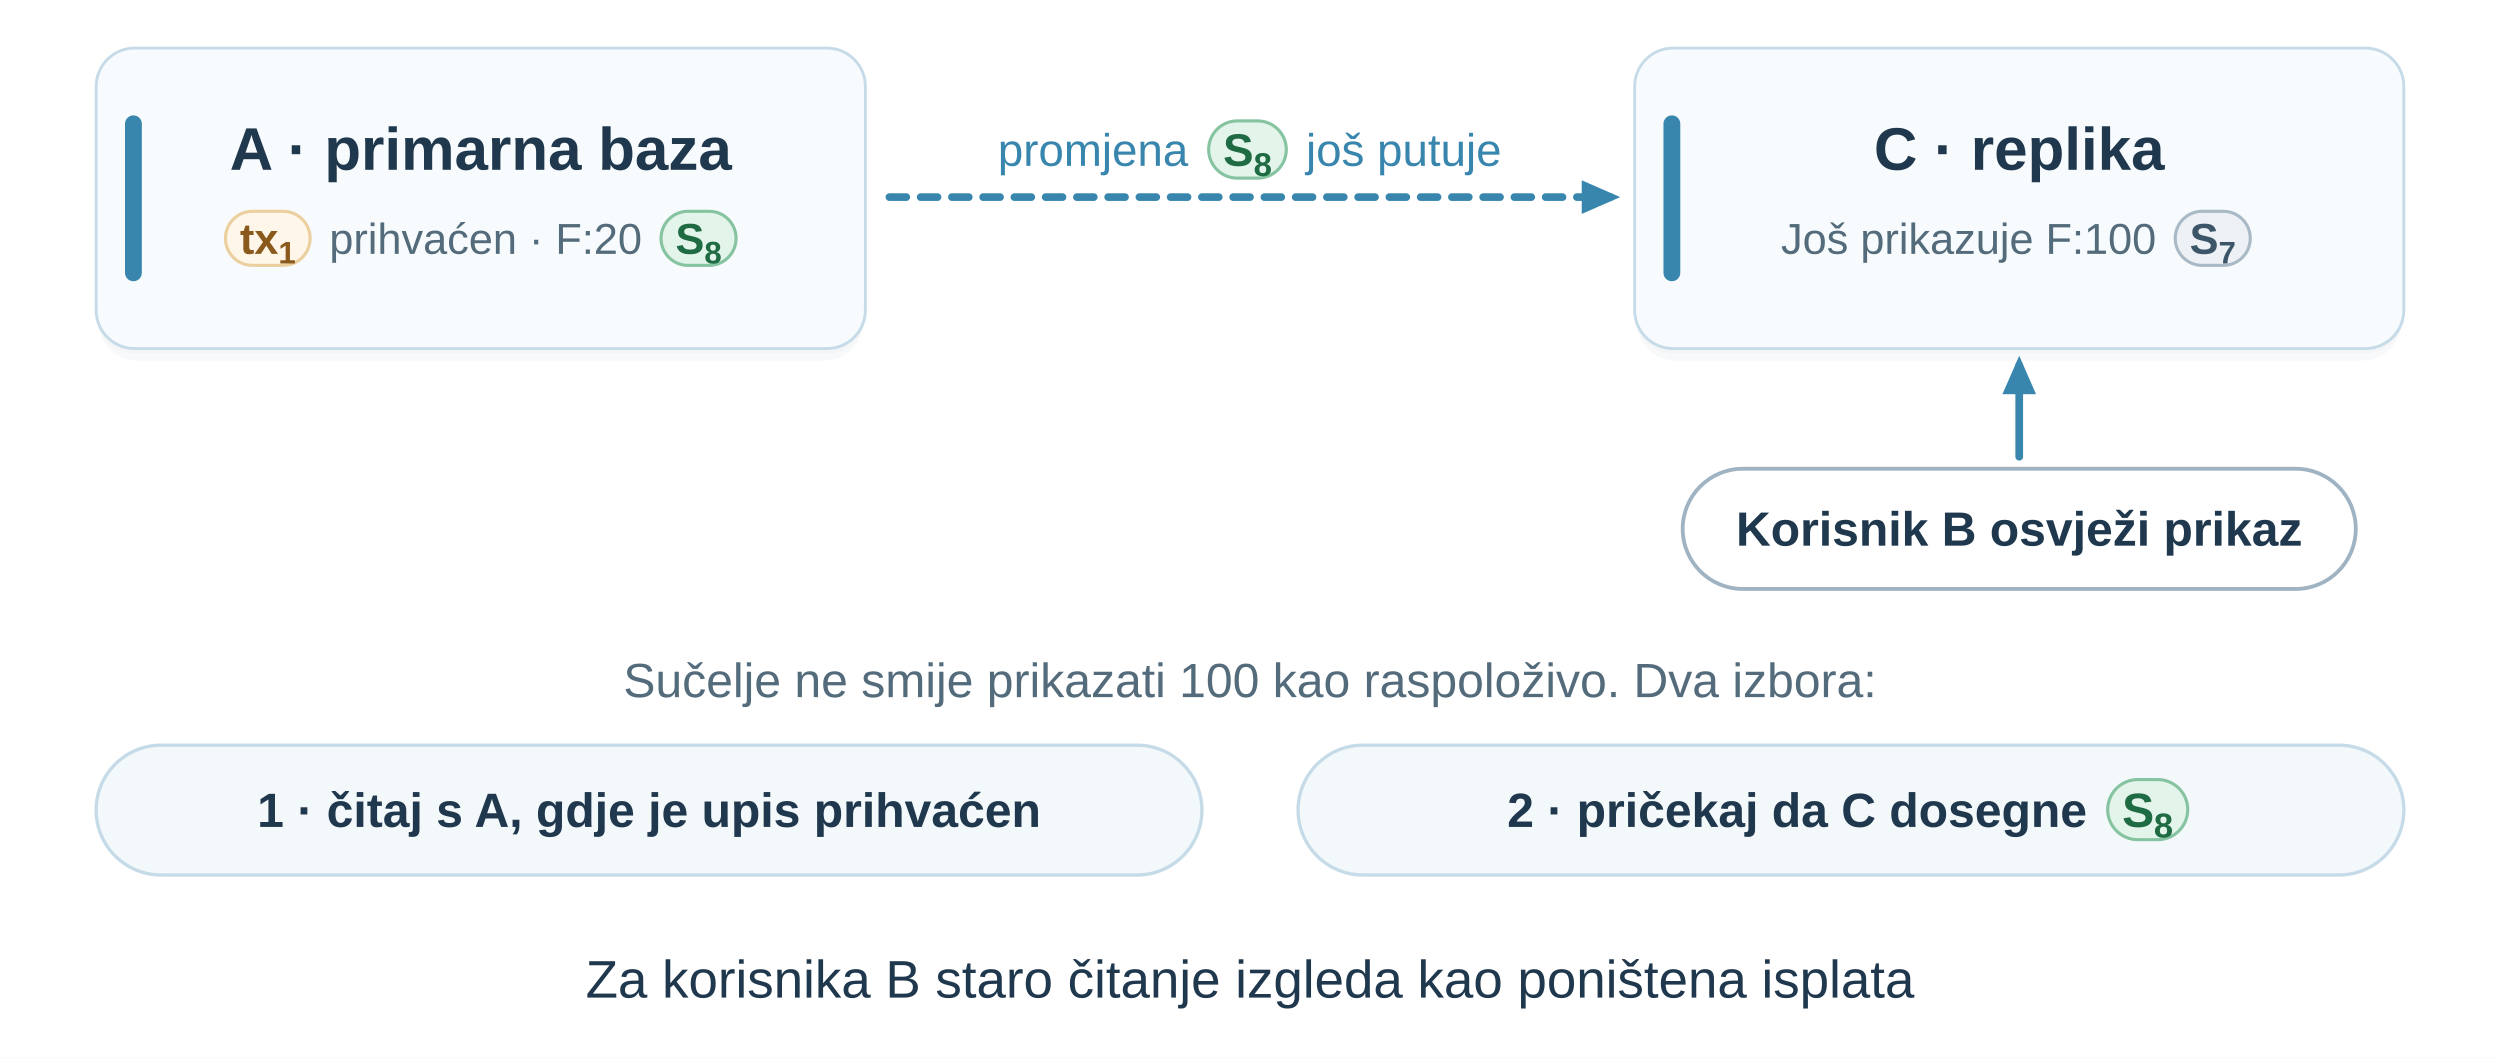
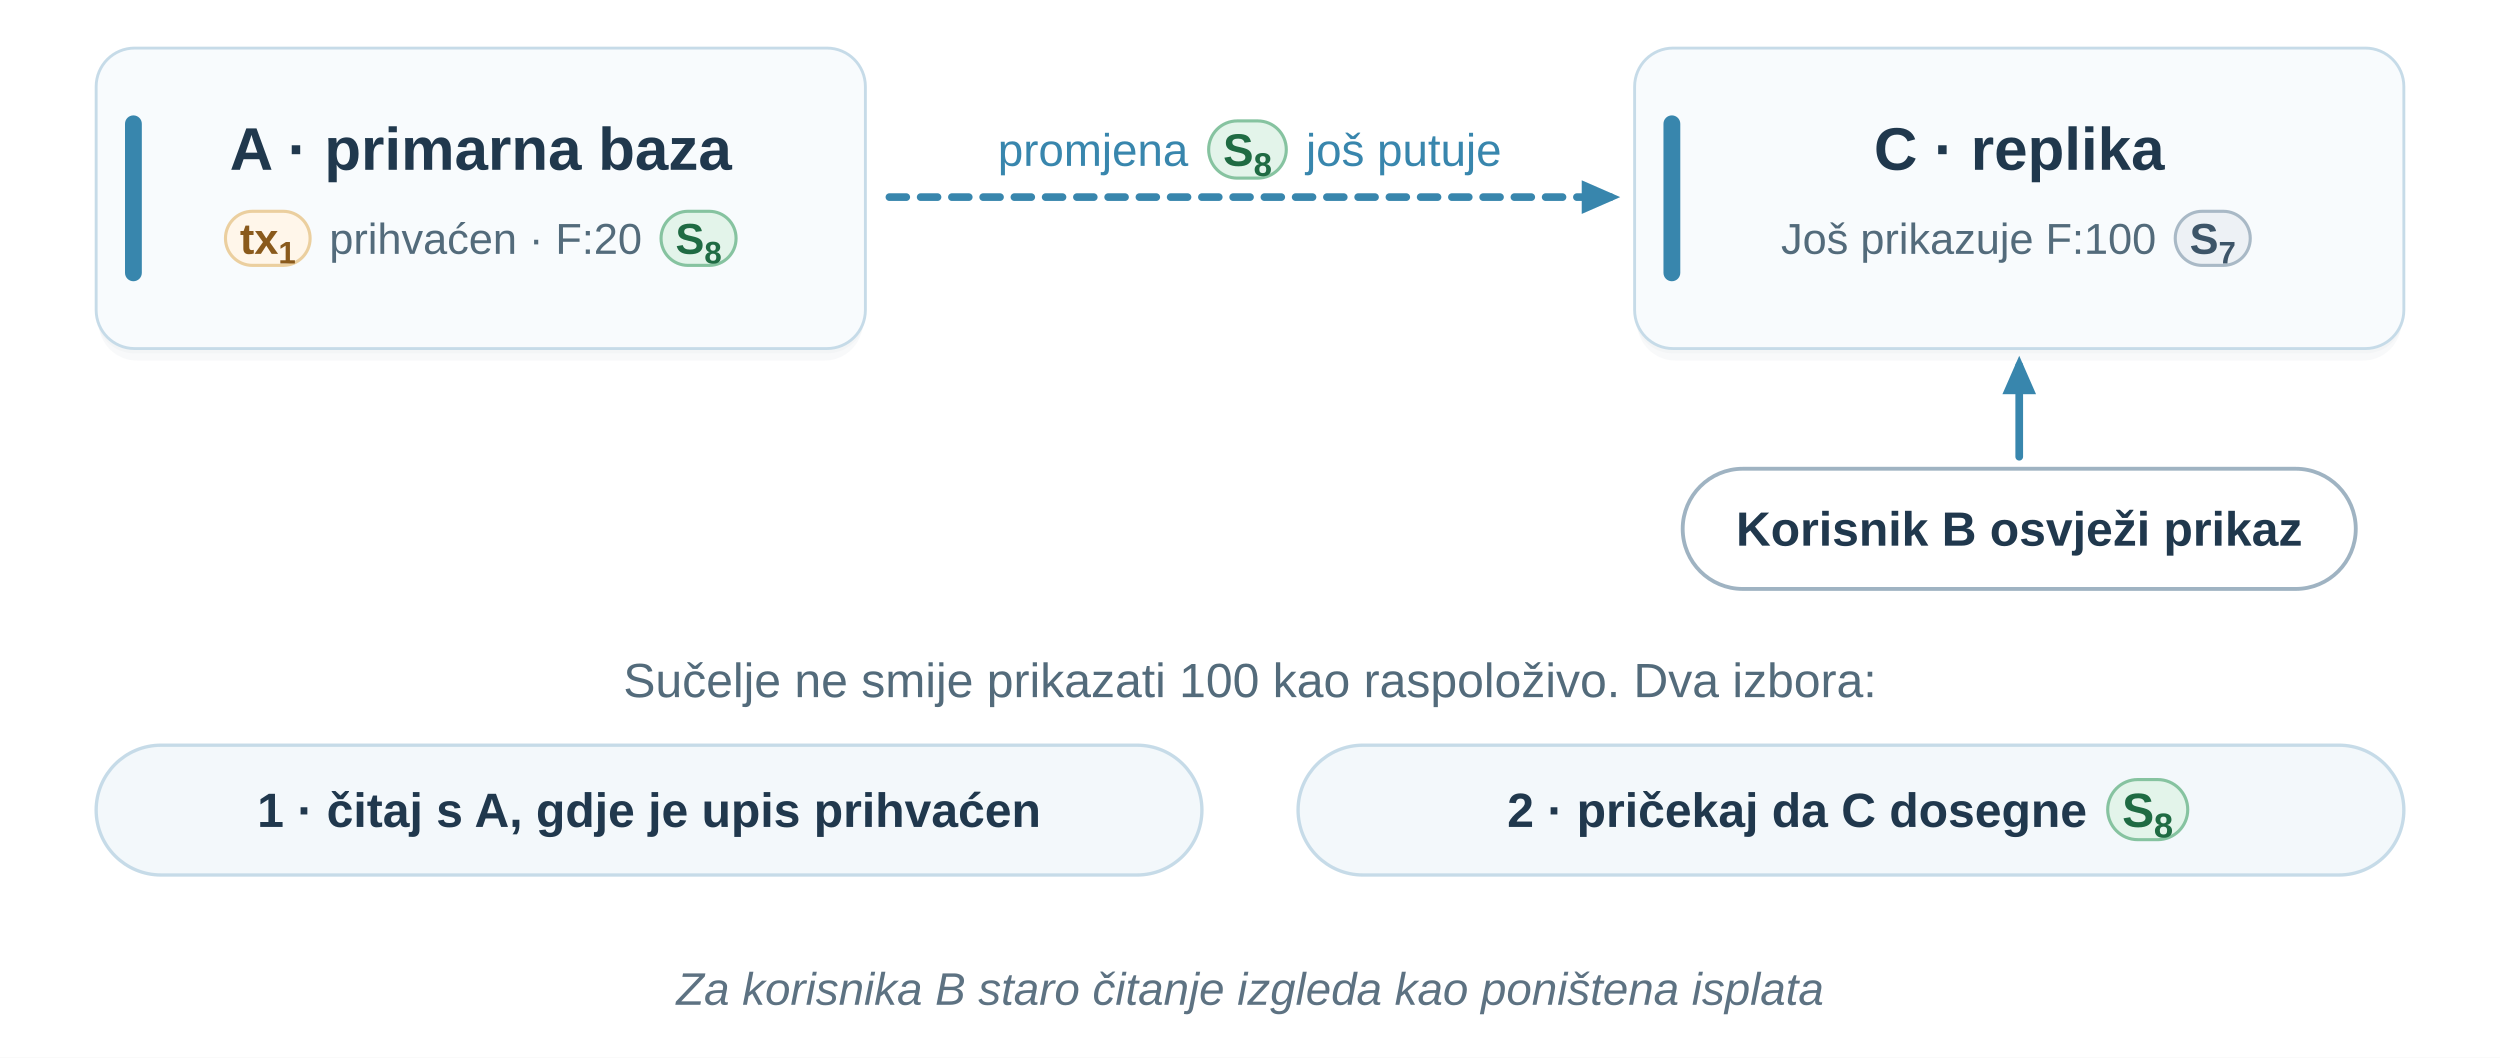
<svg xmlns="http://www.w3.org/2000/svg" width="1040" height="440" viewBox="0 0 1040 440">
  <defs>
    <marker id="arrow-blue" markerWidth="18" markerHeight="18" refX="14" refY="9" orient="auto" markerUnits="userSpaceOnUse">
      <path d="M2,2 L18,9 L2,16 Z" fill="#3886ad" />
    </marker>
    <marker id="arrow-red" markerWidth="18" markerHeight="18" refX="14" refY="9" orient="auto" markerUnits="userSpaceOnUse">
      <path d="M2,2 L18,9 L2,16 Z" fill="#b63842" />
    </marker>
  </defs>
  <rect width="1040" height="440" fill="white" />
  <rect x="41" y="25" width="318" height="125" rx="16" fill="#24445c" opacity=".035" />
  <rect x="40" y="22" width="320" height="125" rx="16" fill="#24445c" opacity=".025" />
  <rect x="40" y="20" width="320" height="125" rx="16" fill="#f8fbfd" stroke="#c6dbe8" stroke-width="1.2" />
  <rect x="52" y="48" width="7" height="69" rx="3.5" fill="#3886ad" />
  <text x="200.0" y="70.625" text-anchor="middle" font-family="Arial, sans-serif" font-size="25" font-weight="600" fill="#20384d">A · primarna baza</text>
  <rect x="93.8" y="87.9" width="35.2" height="22.5" rx="11.2" fill="#fff6ea" stroke="#ebcf9f" stroke-width="1.3" />
  <rect x="275.0" y="87.9" width="31.2" height="22.5" rx="11.2" fill="#e3f4ea" stroke="#86c3a0" stroke-width="1.3" />
  <text x="200.0" y="105.635" font-family="Arial, sans-serif" font-size="18" font-weight="400" fill="#536b7b" text-anchor="start">
    <tspan x="99.8" y="105.6" font-weight="700" fill="#8a5a1c">tx</tspan>
    <tspan x="115.8" y="109.6" font-size="13.0" font-weight="700" fill="#8a5a1c">1</tspan>
    <tspan x="137.0" y="105.6">prihvaćen · F:20</tspan>
    <tspan x="281.0" y="105.6" font-weight="700" fill="#1f6b43">S</tspan>
    <tspan x="293.0" y="109.6" font-size="13.0" font-weight="700" fill="#1f6b43">8</tspan>
  </text>
  <rect x="681" y="25" width="318" height="125" rx="16" fill="#24445c" opacity=".035" />
  <rect x="680" y="22" width="320" height="125" rx="16" fill="#24445c" opacity=".025" />
  <rect x="680" y="20" width="320" height="125" rx="16" fill="#f8fbfd" stroke="#c6dbe8" stroke-width="1.2" />
  <rect x="692" y="48" width="7" height="69" rx="3.5" fill="#3886ad" />
  <text x="840.0" y="70.625" text-anchor="middle" font-family="Arial, sans-serif" font-size="25" font-weight="600" fill="#20384d">C · replika</text>
  <rect x="904.9" y="87.9" width="31.2" height="22.5" rx="11.2" fill="#edf1f5" stroke="#a9b9c6" stroke-width="1.3" />
  <text x="840.0" y="105.635" font-family="Arial, sans-serif" font-size="18" font-weight="400" fill="#536b7b" text-anchor="start">
    <tspan x="740.9" y="105.6">Još prikazuje F:100</tspan>
    <tspan x="910.9" y="105.6" font-weight="700" fill="#3d5568">S</tspan>
    <tspan x="922.9" y="109.6" font-size="13.0" font-weight="700" fill="#3d5568">7</tspan>
  </text>
  <path d="M370,82 L670,82" fill="none" stroke="#3886ad" stroke-width="3.2" stroke-linecap="round" stroke-dasharray="7 6" marker-end="url(#arrow-blue)" />
  <rect x="502.8" y="50.3" width="32.3" height="23.8" rx="11.9" fill="#e3f4ea" stroke="#86c3a0" stroke-width="1.3" />
  <text x="520.0" y="69.0" font-family="Arial, sans-serif" font-size="19" font-weight="400" fill="#3886ad" text-anchor="start">
    <tspan x="415.1" y="69.0">promjena</tspan>
    <tspan x="508.8" y="69.0" font-weight="700" fill="#1f6b43">S</tspan>
    <tspan x="521.5" y="73.2" font-size="13.7" font-weight="700" fill="#1f6b43">8</tspan>
    <tspan x="543.3" y="69.0">još putuje</tspan>
  </text>
  <rect x="700" y="195" width="280" height="50" rx="25" fill="#ffffff" stroke="#9fb3c2" stroke-width="1.6" />
  <text x="840" y="227" text-anchor="middle" font-family="Arial, sans-serif" font-size="20" font-weight="600" fill="#20384d">Korisnik B osvježi prikaz</text>
  <path d="M840,190 L840,152" fill="none" stroke="#3886ad" stroke-width="3.2" stroke-linecap="round" marker-end="url(#arrow-blue)" />
  <text x="520" y="290" text-anchor="middle" font-family="Arial, sans-serif" font-size="20" font-weight="400" fill="#536b7b">Sučelje ne smije prikazati 100 kao raspoloživo. Dva izbora:</text>
  <rect x="40" y="310" width="460" height="54" rx="27" fill="#f3f8fb" stroke="#c6dbe8" stroke-width="1.4" />
  <text x="270" y="344" text-anchor="middle" font-family="Arial, sans-serif" font-size="20" font-weight="600" fill="#20384d">1 · čitaj s A, gdje je upis prihvaćen</text>
  <rect x="540" y="310" width="460" height="54" rx="27" fill="#f3f8fb" stroke="#c6dbe8" stroke-width="1.4" />
  <rect x="876.8" y="324.3" width="33.3" height="25.0" rx="12.5" fill="#e3f4ea" stroke="#86c3a0" stroke-width="1.3" />
  <text x="770" y="344" font-family="Arial, sans-serif" font-size="20" font-weight="600" fill="#20384d" text-anchor="start">
    <tspan x="627.0" y="344.0">2 · pričekaj da C dosegne</tspan>
    <tspan x="882.8" y="344.0" font-weight="700" fill="#1f6b43">S</tspan>
    <tspan x="896.0" y="348.4" font-size="14.4" font-weight="700" fill="#1f6b43">8</tspan>
  </text>
-   <text x="520" y="415" text-anchor="middle" font-family="Arial, sans-serif" font-size="22" font-weight="400" fill="#20384d">Za korisnika B staro čitanje izgleda kao poništena isplata</text>
+   <text font-style="italic" x="520" y="418" text-anchor="middle" font-family="Arial, sans-serif" font-size="19" font-weight="400" fill="#5d7282">Za korisnika B staro čitanje izgleda kao poništena isplata</text>
</svg>
